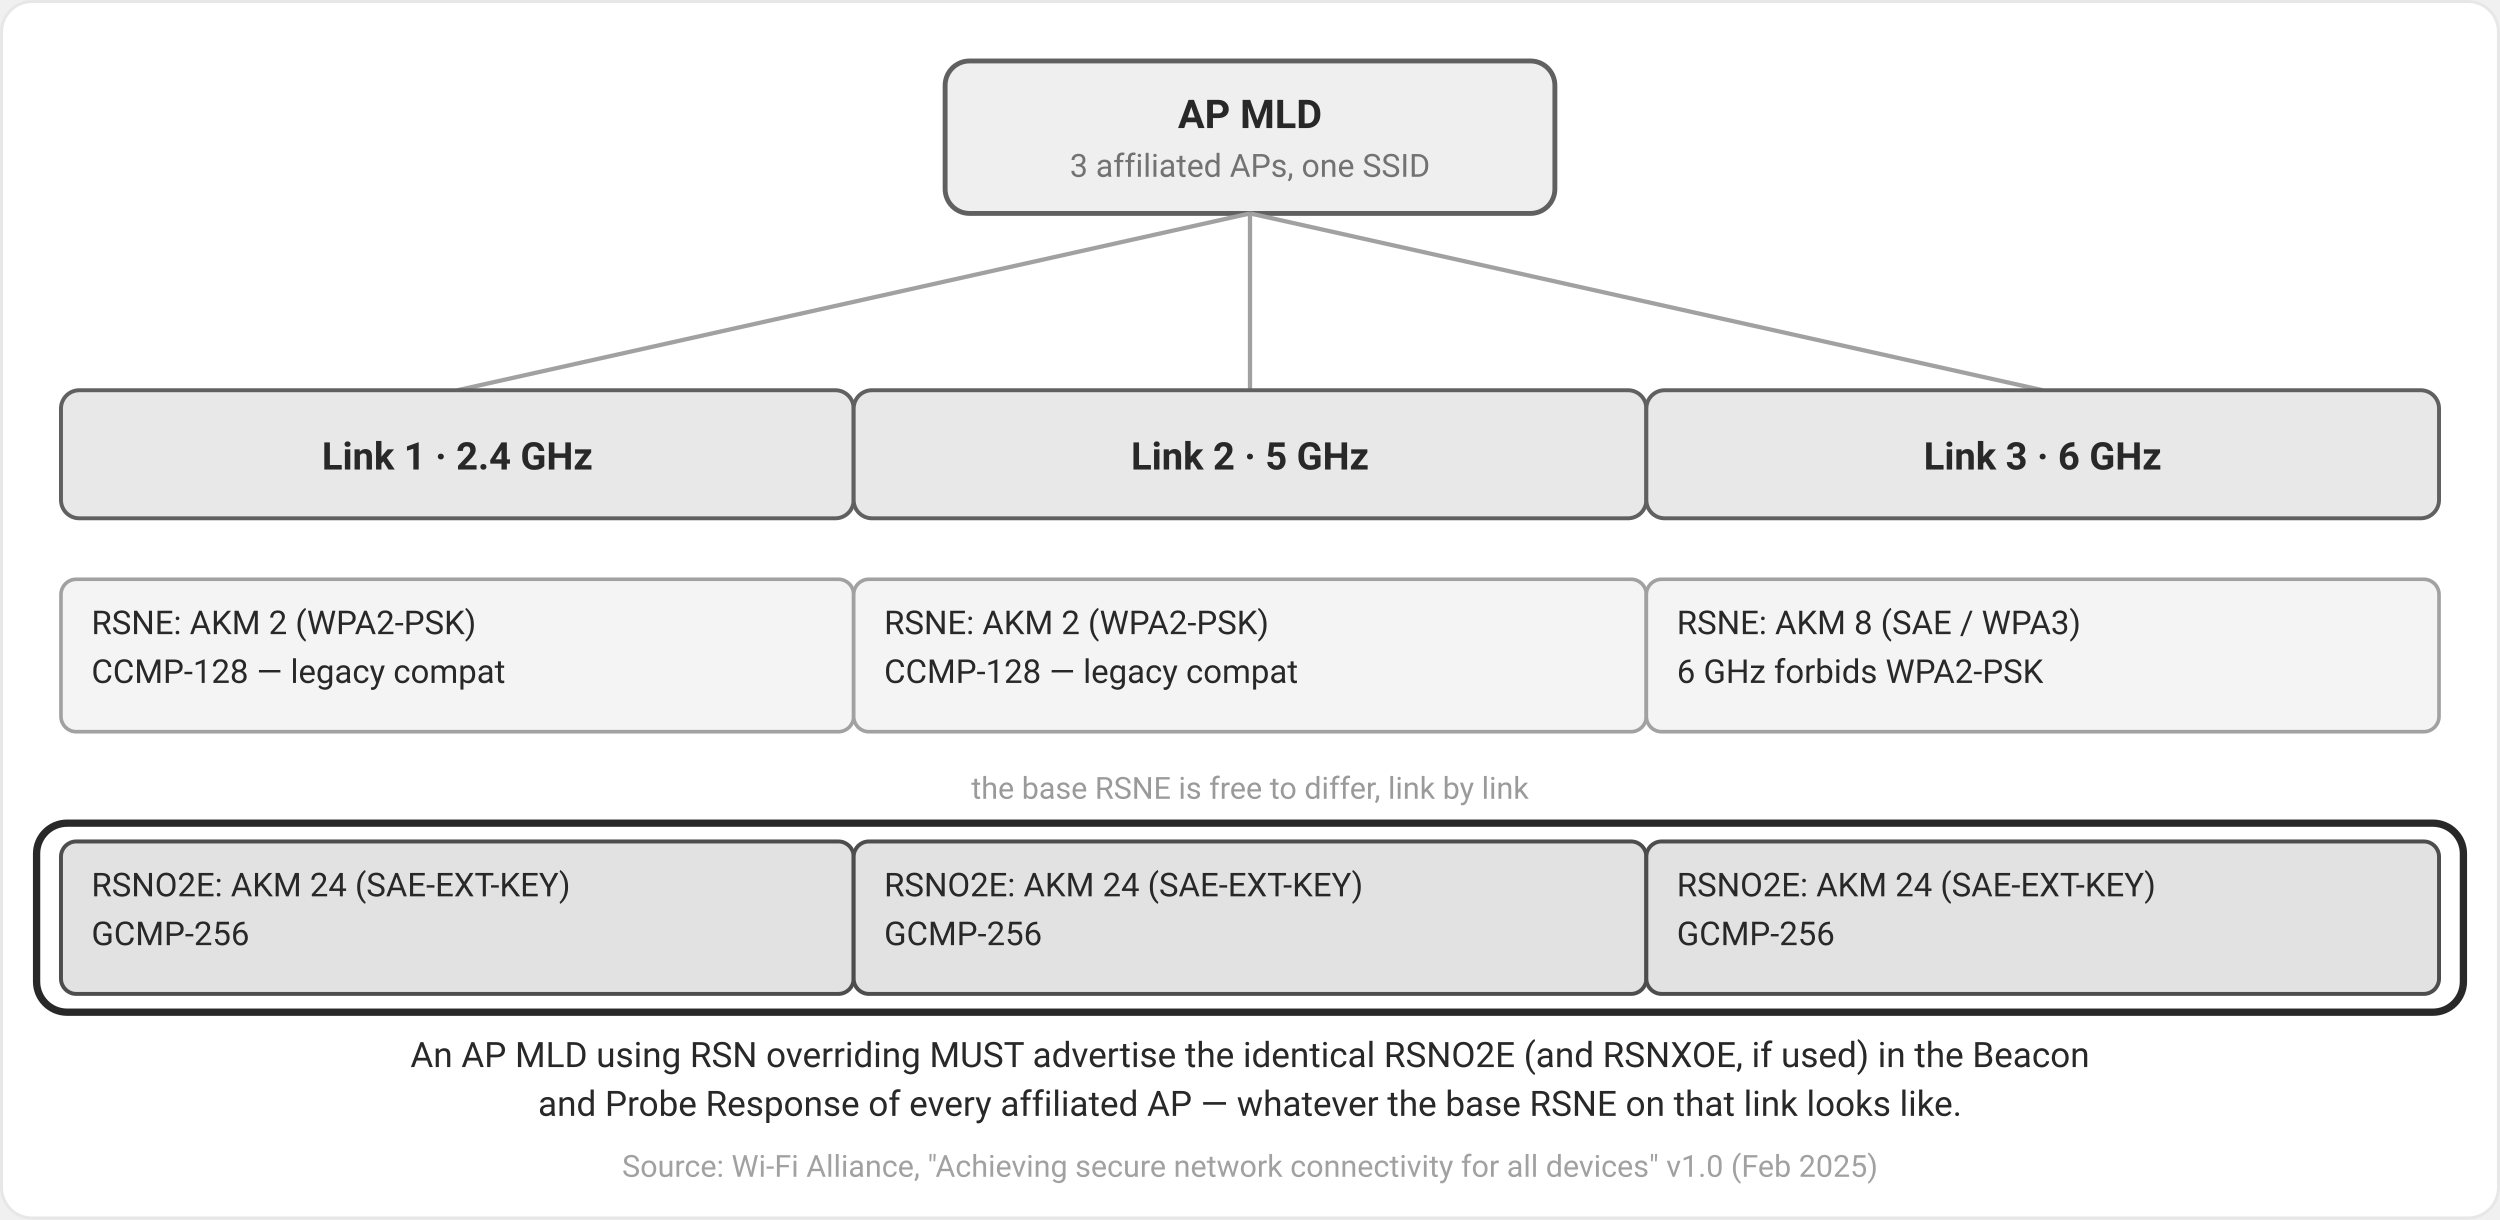
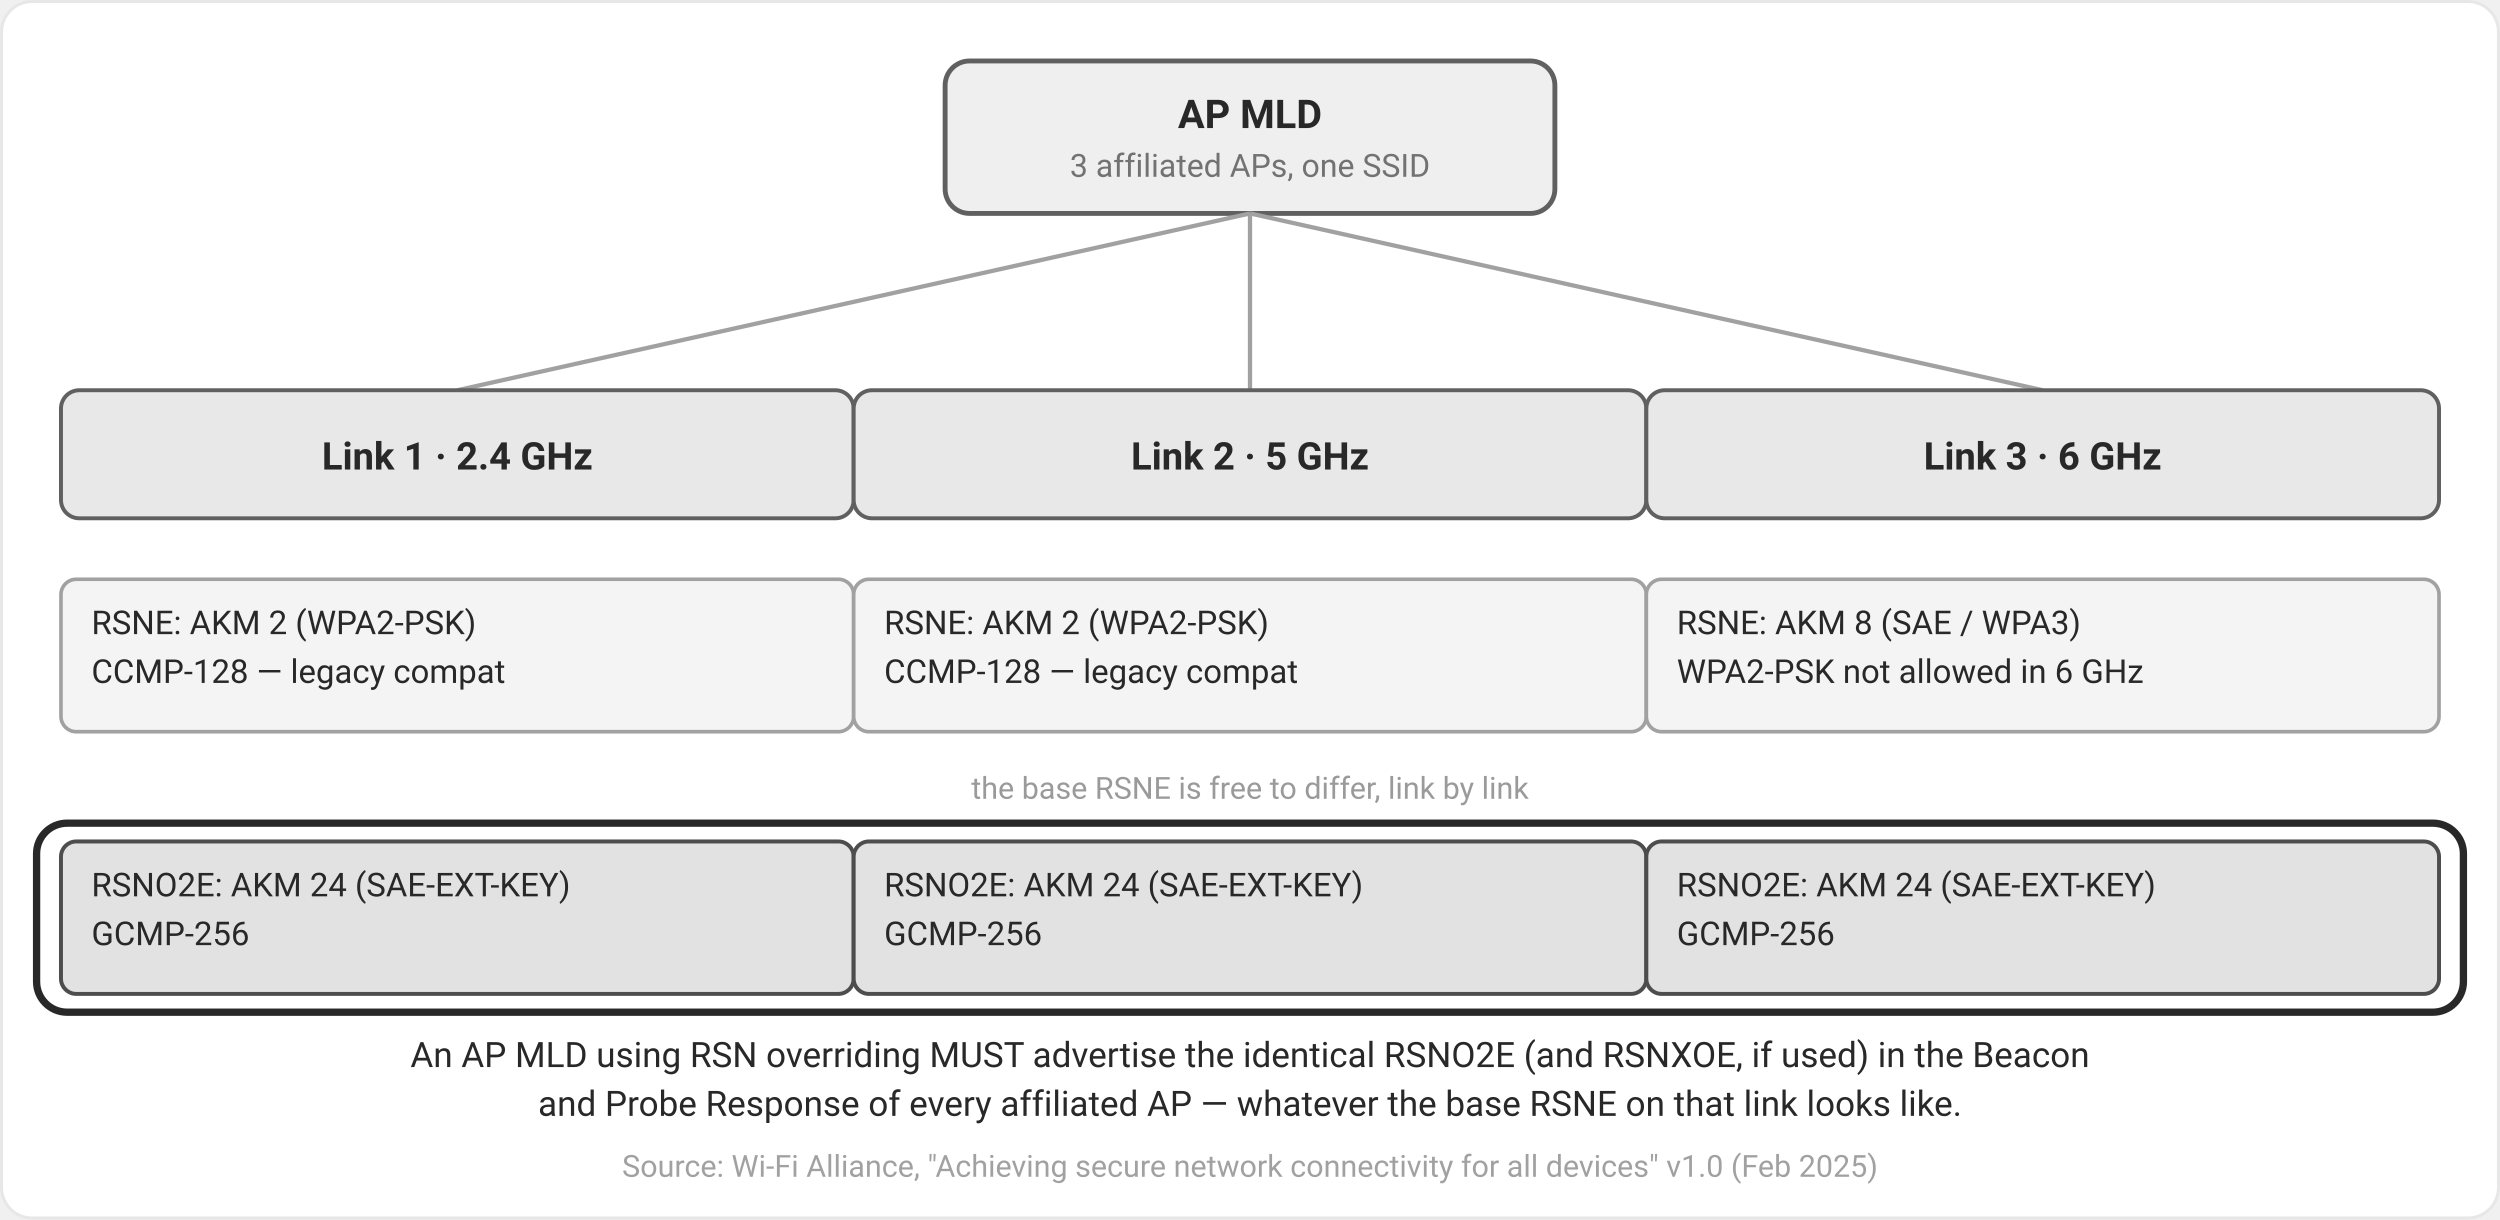
<svg xmlns="http://www.w3.org/2000/svg" viewBox="0 0 820 400" width="820" height="400" font-family="'Segoe UI', Roboto, 'Helvetica Neue', Arial, sans-serif" role="img" aria-label="AP MLD advertising a consistent RSNO2E across its 2.4 GHz, 5 GHz and 6 GHz affiliated links">
  <rect x="0.5" y="0.5" width="819" height="399" rx="10" fill="#ffffff" stroke="#e7e7e7" />
  <rect x="310" y="20" width="200" height="50" rx="8" fill="#efefef" stroke="#606060" stroke-width="1.6" />
  <text x="410" y="42" font-size="13" text-anchor="middle" font-weight="700" fill="#282828">AP MLD</text>
  <text x="410" y="58" font-size="10.5" text-anchor="middle" fill="#727272">3 affiliated APs, one SSID</text>
  <line x1="410" y1="70" x2="150" y2="128" stroke="#a1a1a1" stroke-width="1.4" />
  <line x1="410" y1="70" x2="410" y2="128" stroke="#a1a1a1" stroke-width="1.4" />
  <line x1="410" y1="70" x2="670" y2="128" stroke="#a1a1a1" stroke-width="1.4" />
  <rect x="20" y="128" width="260" height="42" rx="6" fill="#e8e8e8" stroke="#606060" stroke-width="1.3" />
  <text x="150" y="154" font-size="12.5" text-anchor="middle" font-weight="700" fill="#282828">Link 1 · 2.4 GHz</text>
  <rect x="280" y="128" width="260" height="42" rx="6" fill="#e8e8e8" stroke="#606060" stroke-width="1.3" />
  <text x="410" y="154" font-size="12.5" text-anchor="middle" font-weight="700" fill="#282828">Link 2 · 5 GHz</text>
  <rect x="540" y="128" width="260" height="42" rx="6" fill="#e8e8e8" stroke="#606060" stroke-width="1.3" />
  <text x="670" y="154" font-size="12.5" text-anchor="middle" font-weight="700" fill="#282828">Link 3 · 6 GHz</text>
  <rect x="20" y="190" width="260" height="50" rx="5" fill="#f4f4f4" stroke="#a1a1a1" stroke-width="1.2" />
  <text x="30" y="208" font-size="10.8" fill="#282828">RSNE: AKM 2 (WPA2-PSK)</text>
  <text x="30" y="224" font-size="10.8" fill="#282828">CCMP-128 — legacy compat</text>
  <rect x="280" y="190" width="260" height="50" rx="5" fill="#f4f4f4" stroke="#a1a1a1" stroke-width="1.2" />
  <text x="290" y="208" font-size="10.8" fill="#282828">RSNE: AKM 2 (WPA2-PSK)</text>
  <text x="290" y="224" font-size="10.8" fill="#282828">CCMP-128 — legacy compat</text>
  <rect x="540" y="190" width="260" height="50" rx="5" fill="#f4f4f4" stroke="#a1a1a1" stroke-width="1.2" />
  <text x="550" y="208" font-size="10.8" fill="#282828">RSNE: AKM 8 (SAE / WPA3)</text>
-   <text x="550" y="224" font-size="10.8" fill="#282828">6 GHz forbids WPA2-PSK</text>
+   <text x="550" y="224" font-size="10.8" fill="#282828">WPA2-PSK not allowed in 6 GHz</text>
  <text x="410" y="262" font-size="10" text-anchor="middle" fill="#9a9a9a">the base RSNE is free to differ, link by link</text>
  <rect x="20" y="276" width="260" height="50" rx="5" fill="#e2e2e2" stroke="#4d4d4d" stroke-width="1.3" />
  <text x="30" y="294" font-size="10.8" fill="#282828">RSNO2E: AKM 24 (SAE-EXT-KEY)</text>
  <text x="30" y="310" font-size="10.8" fill="#282828">GCMP-256</text>
  <rect x="280" y="276" width="260" height="50" rx="5" fill="#e2e2e2" stroke="#4d4d4d" stroke-width="1.3" />
  <text x="290" y="294" font-size="10.8" fill="#282828">RSNO2E: AKM 24 (SAE-EXT-KEY)</text>
  <text x="290" y="310" font-size="10.8" fill="#282828">GCMP-256</text>
  <rect x="540" y="276" width="260" height="50" rx="5" fill="#e2e2e2" stroke="#4d4d4d" stroke-width="1.3" />
  <text x="550" y="294" font-size="10.8" fill="#282828">RSNO2E: AKM 24 (SAE-EXT-KEY)</text>
  <text x="550" y="310" font-size="10.8" fill="#282828">GCMP-256</text>
  <rect x="12" y="270" width="796" height="62" rx="10" fill="none" stroke="#282828" stroke-width="2.4" />
  <text x="410" y="350" font-size="11.5" text-anchor="middle" fill="#282828">An AP MLD using RSN overriding MUST advertise the identical RSNO2E (and RSNXOE, if used) in the Beacon</text>
  <text x="410" y="366" font-size="11.5" text-anchor="middle" fill="#282828">and Probe Response of every affiliated AP — whatever the base RSNE on that link looks like.</text>
  <text x="410" y="386" font-size="10" text-anchor="middle" fill="#a1a1a1">Source: Wi-Fi Alliance, "Achieving secure network connectivity for all devices" v1.0 (Feb 2025)</text>
</svg>
